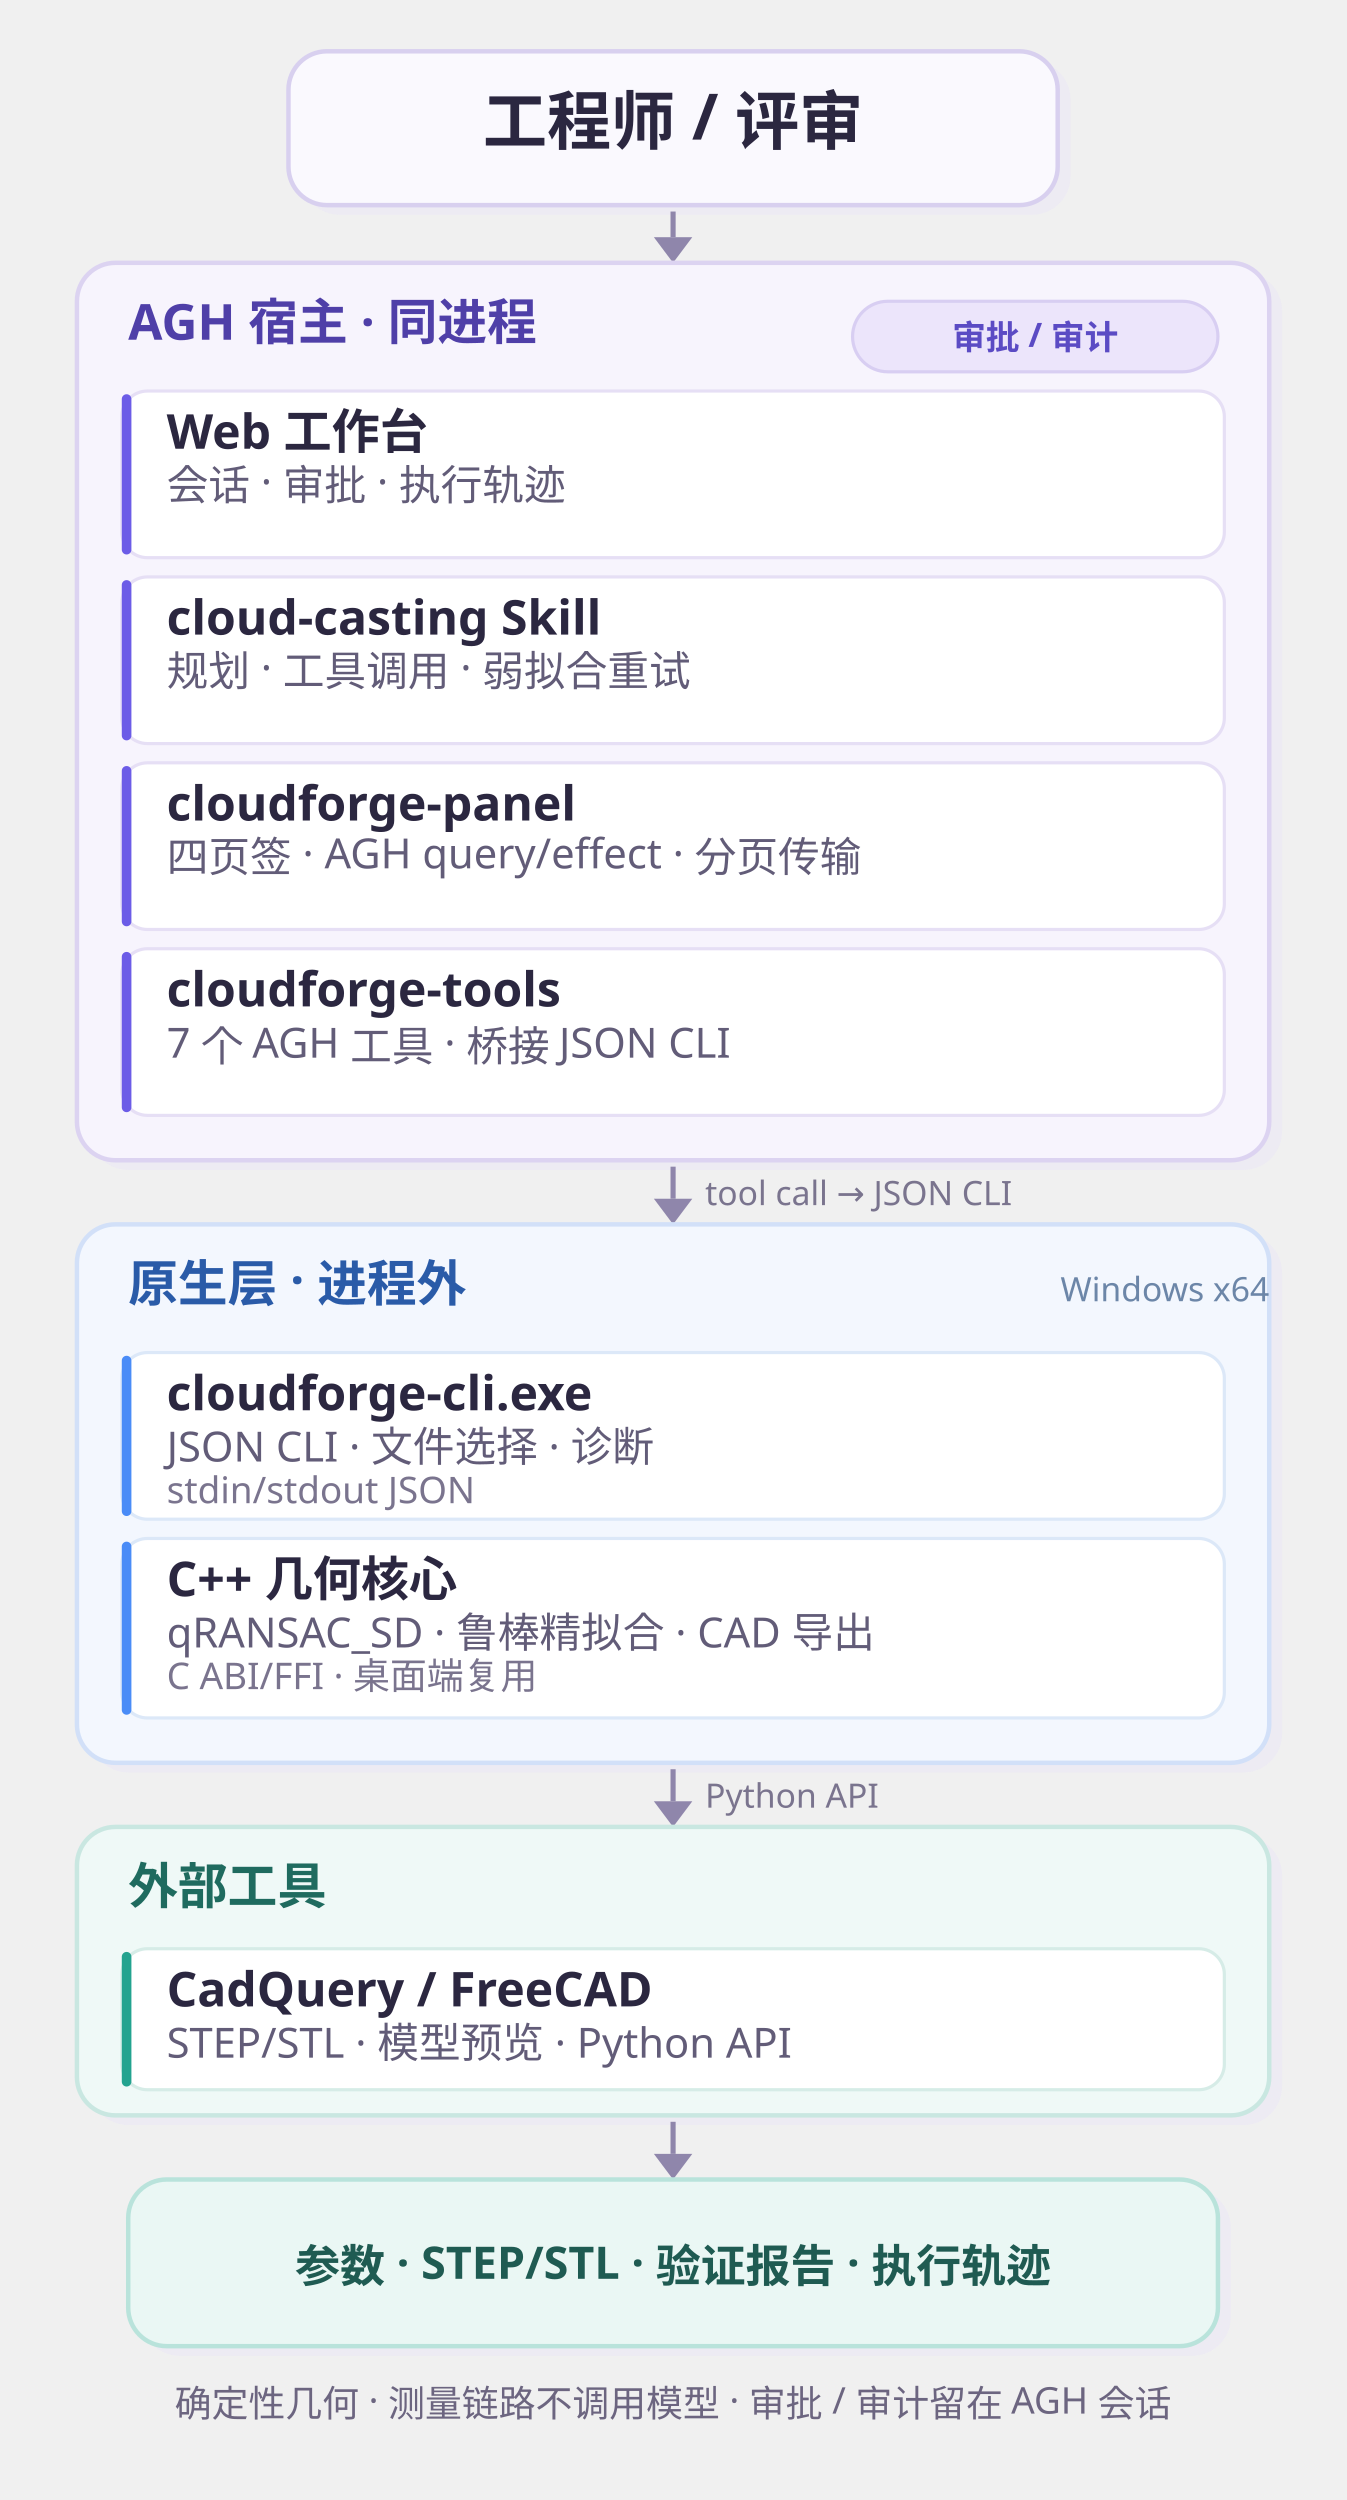
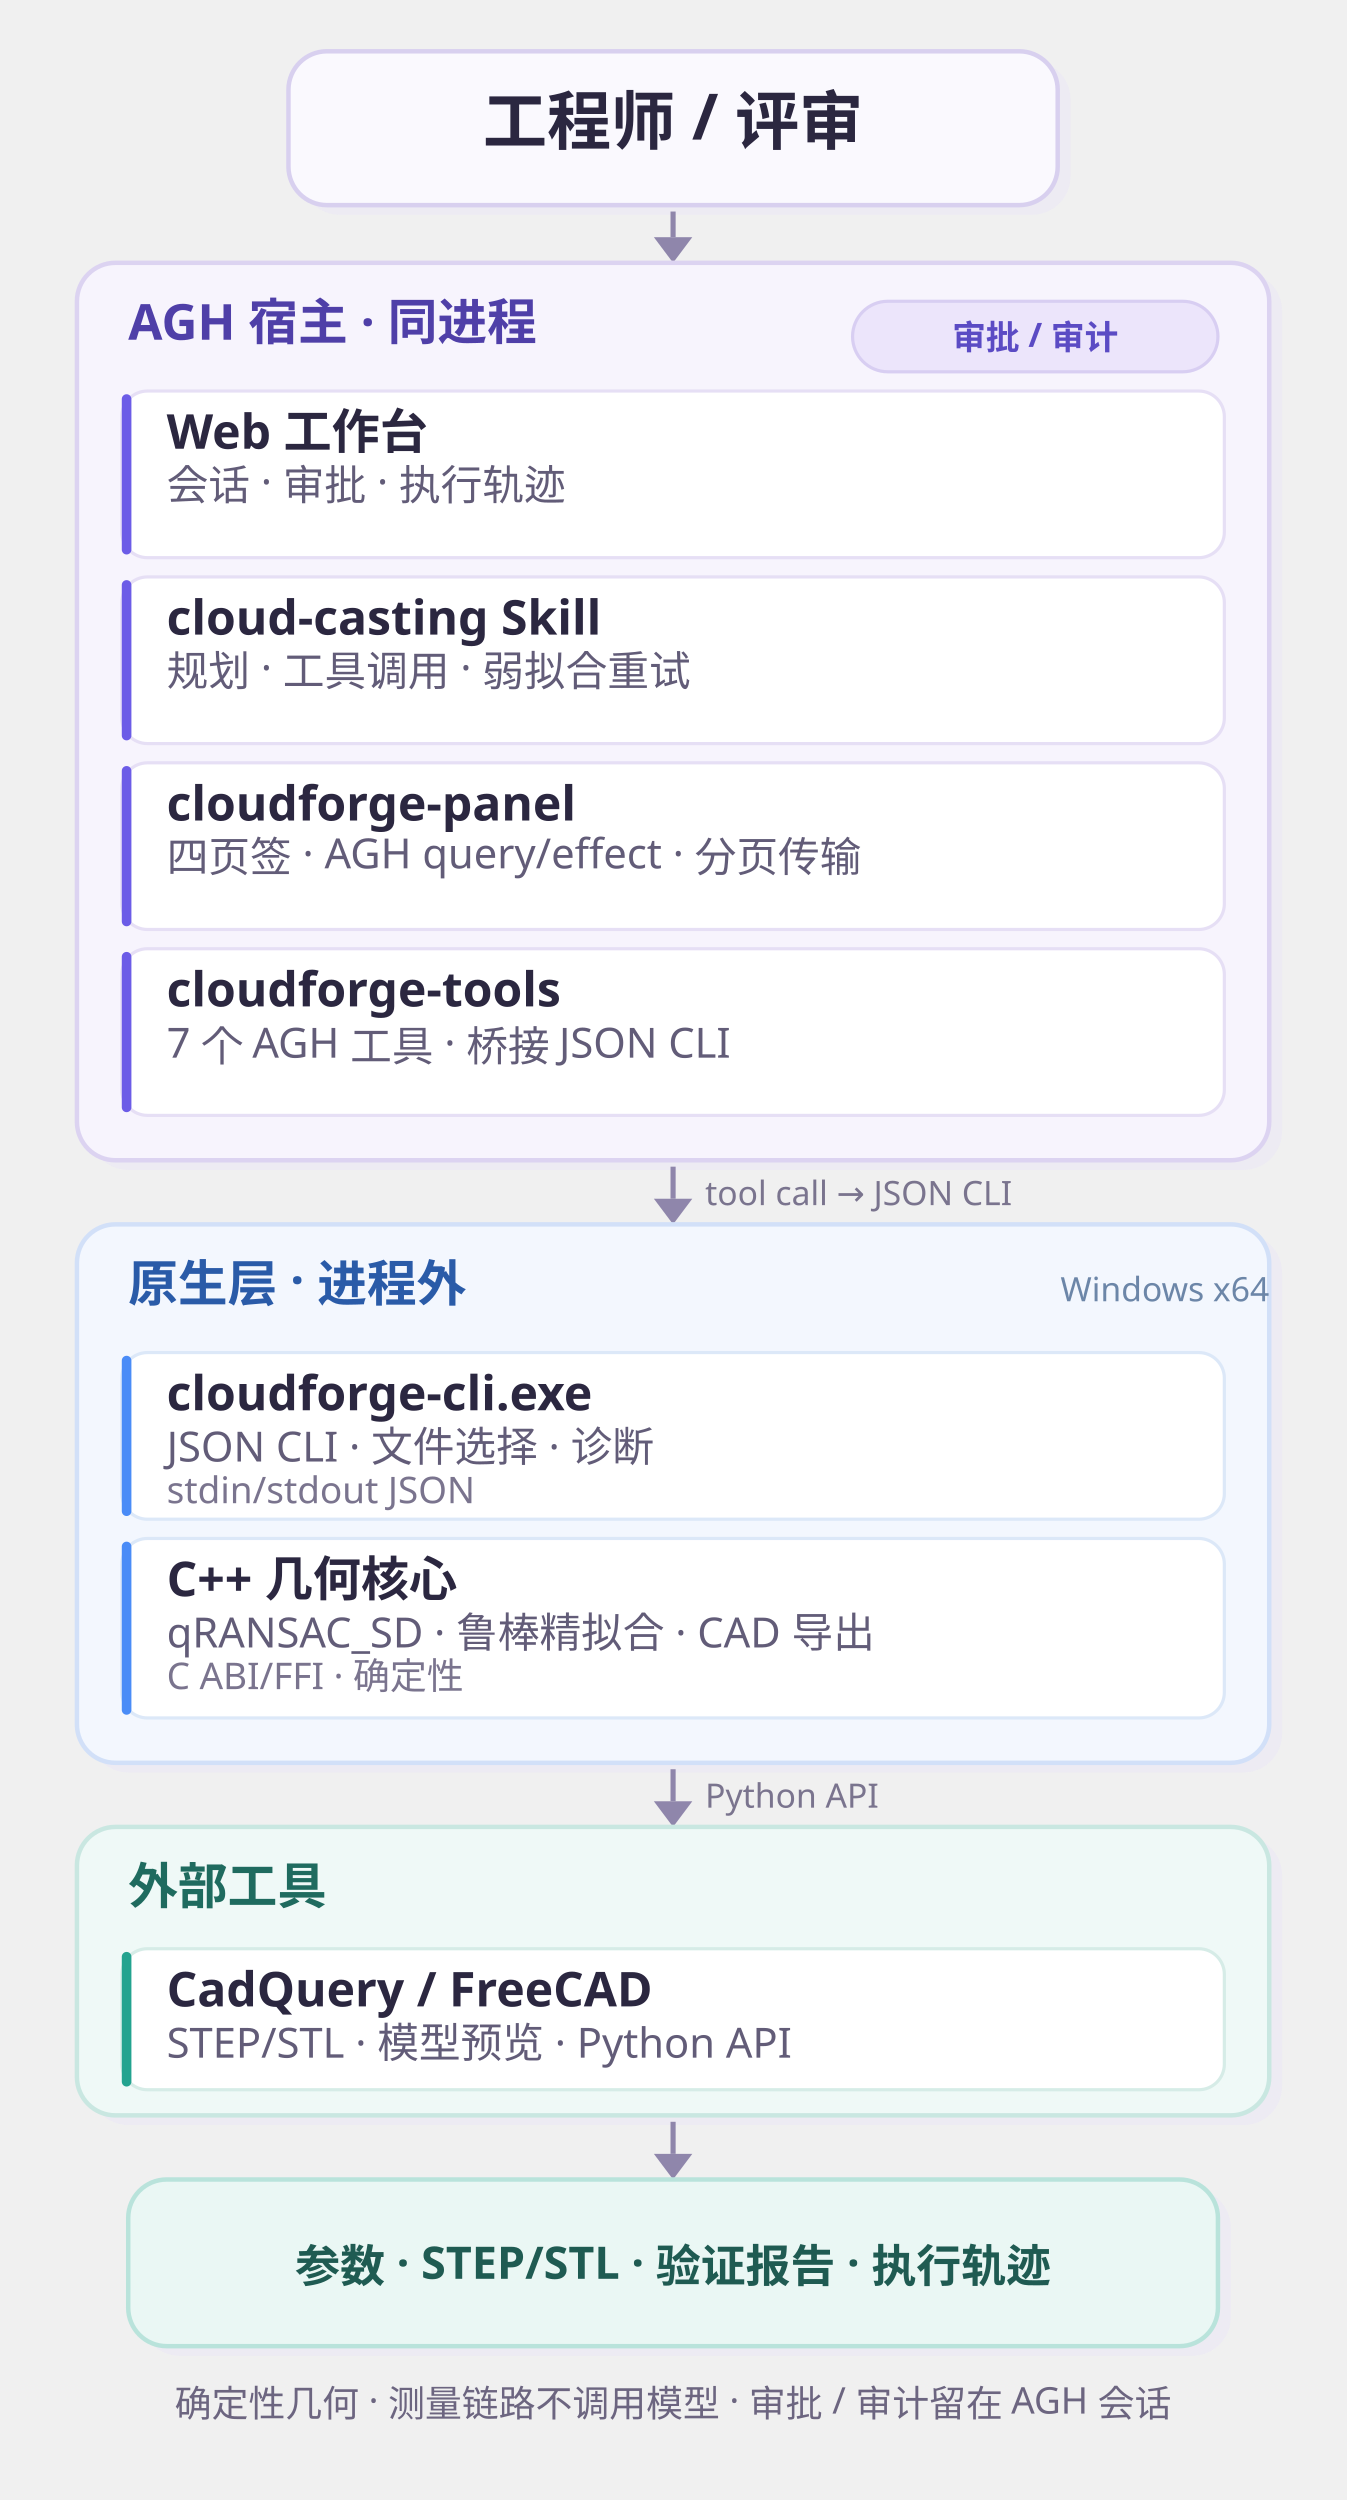
<svg xmlns="http://www.w3.org/2000/svg" width="420" height="780" viewBox="0 0 420 780" role="img" aria-labelledby="title desc">
  <rect x="94" y="19" width="240" height="48" rx="12" fill="#E9E4F7" opacity="0.45" />
  <rect x="90" y="16" width="240" height="48" rx="12" fill="#FAF9FE" stroke="#D8D0EF" stroke-width="1.4" />
  <text x="210" y="45" font-family="'Microsoft YaHei','PingFang SC','Noto Sans SC','Segoe UI',sans-serif" font-size="20" font-weight="600" fill="#2B2740" text-anchor="middle">工程师 / 评审</text>
  <line x1="210" y1="66" x2="210" y2="74" stroke="#8F86AB" stroke-width="1.6" />
  <polygon points="204,74 216,74 210,82" fill="#8F86AB" />
  <rect x="28" y="85" width="372" height="280" rx="12" fill="#E9E4F7" opacity="0.45" />
  <rect x="24" y="82" width="372" height="280" rx="12" fill="#F7F4FD" stroke="#DCD3F1" stroke-width="1.4" />
  <text x="40" y="106" font-family="'Microsoft YaHei','PingFang SC','Noto Sans SC','Segoe UI',sans-serif" font-size="15.5" font-weight="600" fill="#4F3FA8" text-anchor="start">AGH 宿主 · 同进程</text>
  <rect x="266" y="94" width="114" height="22" rx="11" fill="#ECE5FB" stroke="#D8CEF2" stroke-width="1" />
  <text x="323" y="109" font-family="'Microsoft YaHei','PingFang SC','Noto Sans SC','Segoe UI',sans-serif" font-size="10.5" font-weight="600" fill="#5B4BC4" text-anchor="middle">审批 / 审计</text>
  <rect x="38" y="122" width="344" height="52" rx="8" fill="#FFFFFF" stroke="#E6DFF5" stroke-width="1" />
  <rect x="38" y="123" width="3" height="50" rx="1.5" fill="#6C5CE7" />
  <text x="52" y="140" font-family="'Microsoft YaHei','PingFang SC','Noto Sans SC','Segoe UI',sans-serif" font-size="15" font-weight="600" fill="#2B2740" text-anchor="start">Web 工作台</text>
  <text x="52" y="156" font-family="'Microsoft YaHei','PingFang SC','Noto Sans SC','Segoe UI',sans-serif" font-size="13" font-weight="400" fill="#625C78" text-anchor="start">会话 · 审批 · 执行轨迹</text>
  <rect x="38" y="180" width="344" height="52" rx="8" fill="#FFFFFF" stroke="#E6DFF5" stroke-width="1" />
  <rect x="38" y="181" width="3" height="50" rx="1.5" fill="#6C5CE7" />
  <text x="52" y="198" font-family="'Microsoft YaHei','PingFang SC','Noto Sans SC','Segoe UI',sans-serif" font-size="15" font-weight="600" fill="#2B2740" text-anchor="start">cloud-casting Skill</text>
  <text x="52" y="214" font-family="'Microsoft YaHei','PingFang SC','Noto Sans SC','Segoe UI',sans-serif" font-size="13" font-weight="400" fill="#625C78" text-anchor="start">规划 · 工具调用 · 弱拟合重试</text>
  <rect x="38" y="238" width="344" height="52" rx="8" fill="#FFFFFF" stroke="#E6DFF5" stroke-width="1" />
  <rect x="38" y="239" width="3" height="50" rx="1.5" fill="#6C5CE7" />
  <text x="52" y="256" font-family="'Microsoft YaHei','PingFang SC','Noto Sans SC','Segoe UI',sans-serif" font-size="15" font-weight="600" fill="#2B2740" text-anchor="start">cloudforge-panel</text>
  <text x="52" y="272" font-family="'Microsoft YaHei','PingFang SC','Noto Sans SC','Segoe UI',sans-serif" font-size="13" font-weight="400" fill="#625C78" text-anchor="start">四页签 · AGH query/effect · 分页传输</text>
  <rect x="38" y="296" width="344" height="52" rx="8" fill="#FFFFFF" stroke="#E6DFF5" stroke-width="1" />
  <rect x="38" y="297" width="3" height="50" rx="1.5" fill="#6C5CE7" />
  <text x="52" y="314" font-family="'Microsoft YaHei','PingFang SC','Noto Sans SC','Segoe UI',sans-serif" font-size="15" font-weight="600" fill="#2B2740" text-anchor="start">cloudforge-tools</text>
  <text x="52" y="330" font-family="'Microsoft YaHei','PingFang SC','Noto Sans SC','Segoe UI',sans-serif" font-size="13" font-weight="400" fill="#625C78" text-anchor="start">7 个 AGH 工具 · 桥接 JSON CLI</text>
  <line x1="210" y1="364" x2="210" y2="374" stroke="#8F86AB" stroke-width="1.6" />
  <polygon points="204,374 216,374 210,382" fill="#8F86AB" />
  <text x="220" y="376" font-family="'Microsoft YaHei','PingFang SC','Noto Sans SC','Segoe UI',sans-serif" font-size="10.5" font-weight="400" fill="#7A748E" text-anchor="start">tool call → JSON CLI</text>
  <rect x="28" y="385" width="372" height="168" rx="12" fill="#E9E4F7" opacity="0.45" />
  <rect x="24" y="382" width="372" height="168" rx="12" fill="#F3F7FE" stroke="#D2E0F8" stroke-width="1.4" />
  <text x="40" y="406" font-family="'Microsoft YaHei','PingFang SC','Noto Sans SC','Segoe UI',sans-serif" font-size="15.5" font-weight="600" fill="#2A5BA8" text-anchor="start">原生层 · 进程外</text>
  <text x="396" y="406" font-family="'Microsoft YaHei','PingFang SC','Noto Sans SC','Segoe UI',sans-serif" font-size="10.5" font-weight="400" fill="#6C86A8" text-anchor="end">Windows x64</text>
  <rect x="38" y="422" width="344" height="52" rx="8" fill="#FFFFFF" stroke="#DCE8F8" stroke-width="1" />
  <rect x="38" y="423" width="3" height="50" rx="1.5" fill="#4A8CF7" />
  <text x="52" y="440" font-family="'Microsoft YaHei','PingFang SC','Noto Sans SC','Segoe UI',sans-serif" font-size="15" font-weight="600" fill="#2B2740" text-anchor="start">cloudforge-cli.exe</text>
  <text x="52" y="456" font-family="'Microsoft YaHei','PingFang SC','Noto Sans SC','Segoe UI',sans-serif" font-size="13" font-weight="400" fill="#625C78" text-anchor="start">JSON CLI · 文件选择 · 诊断</text>
  <text x="52" y="469" font-family="'Microsoft YaHei','PingFang SC','Noto Sans SC','Segoe UI',sans-serif" font-size="11.5" font-weight="400" fill="#7A748E" text-anchor="start">stdin/stdout JSON</text>
  <rect x="38" y="480" width="344" height="56" rx="8" fill="#FFFFFF" stroke="#DCE8F8" stroke-width="1" />
  <rect x="38" y="481" width="3" height="54" rx="1.5" fill="#4A8CF7" />
  <text x="52" y="498" font-family="'Microsoft YaHei','PingFang SC','Noto Sans SC','Segoe UI',sans-serif" font-size="15" font-weight="600" fill="#2B2740" text-anchor="start">C++ 几何核心</text>
  <text x="52" y="514" font-family="'Microsoft YaHei','PingFang SC','Noto Sans SC','Segoe UI',sans-serif" font-size="13" font-weight="400" fill="#625C78" text-anchor="start">qRANSAC_SD · 鲁棒精拟合 · CAD 导出</text>
-   <text x="52" y="527" font-family="'Microsoft YaHei','PingFang SC','Noto Sans SC','Segoe UI',sans-serif" font-size="11.5" font-weight="400" fill="#7A748E" text-anchor="start">C ABI/FFI · 桌面端复用</text>
+   <text x="52" y="527" font-family="'Microsoft YaHei','PingFang SC','Noto Sans SC','Segoe UI',sans-serif" font-size="11.5" font-weight="400" fill="#7A748E" text-anchor="start">C ABI/FFI · 确定性</text>
  <line x1="210" y1="552" x2="210" y2="562" stroke="#8F86AB" stroke-width="1.6" />
  <polygon points="204,562 216,562 210,570" fill="#8F86AB" />
  <text x="220" y="564" font-family="'Microsoft YaHei','PingFang SC','Noto Sans SC','Segoe UI',sans-serif" font-size="10.5" font-weight="400" fill="#7A748E" text-anchor="start">Python API</text>
  <rect x="28" y="573" width="372" height="90" rx="12" fill="#E9E4F7" opacity="0.45" />
  <rect x="24" y="570" width="372" height="90" rx="12" fill="#EFF9F7" stroke="#C9E7E1" stroke-width="1.4" />
  <text x="40" y="594" font-family="'Microsoft YaHei','PingFang SC','Noto Sans SC','Segoe UI',sans-serif" font-size="15.5" font-weight="600" fill="#1F6B5F" text-anchor="start">外部工具</text>
  <rect x="38" y="608" width="344" height="44" rx="8" fill="#FFFFFF" stroke="#D6ECE7" stroke-width="1" />
  <rect x="38" y="609" width="3" height="42" rx="1.5" fill="#23A38F" />
  <text x="52" y="626" font-family="'Microsoft YaHei','PingFang SC','Noto Sans SC','Segoe UI',sans-serif" font-size="15" font-weight="600" fill="#2B2740" text-anchor="start">CadQuery / FreeCAD</text>
  <text x="52" y="642" font-family="'Microsoft YaHei','PingFang SC','Noto Sans SC','Segoe UI',sans-serif" font-size="13" font-weight="400" fill="#625C78" text-anchor="start">STEP/STL · 模型预览 · Python API</text>
  <line x1="210" y1="662" x2="210" y2="672" stroke="#8F86AB" stroke-width="1.6" />
  <polygon points="204,672 216,672 210,680" fill="#8F86AB" />
  <rect x="44" y="683" width="340" height="52" rx="12" fill="#E9E4F7" opacity="0.45" />
  <rect x="40" y="680" width="340" height="52" rx="12" fill="#EAF7F4" stroke="#B9E3DB" stroke-width="1.4" />
  <text x="210" y="712" font-family="'Microsoft YaHei','PingFang SC','Noto Sans SC','Segoe UI',sans-serif" font-size="14" font-weight="600" fill="#1F5B52" text-anchor="middle">参数 · STEP/STL · 验证报告 · 执行轨迹</text>
  <text x="210" y="754" font-family="'Microsoft YaHei','PingFang SC','Noto Sans SC','Segoe UI',sans-serif" font-size="11.5" font-weight="400" fill="#6C6580" text-anchor="middle">确定性几何 · 测量链路不调用模型 · 审批 / 审计留在 AGH 会话</text>
</svg>
